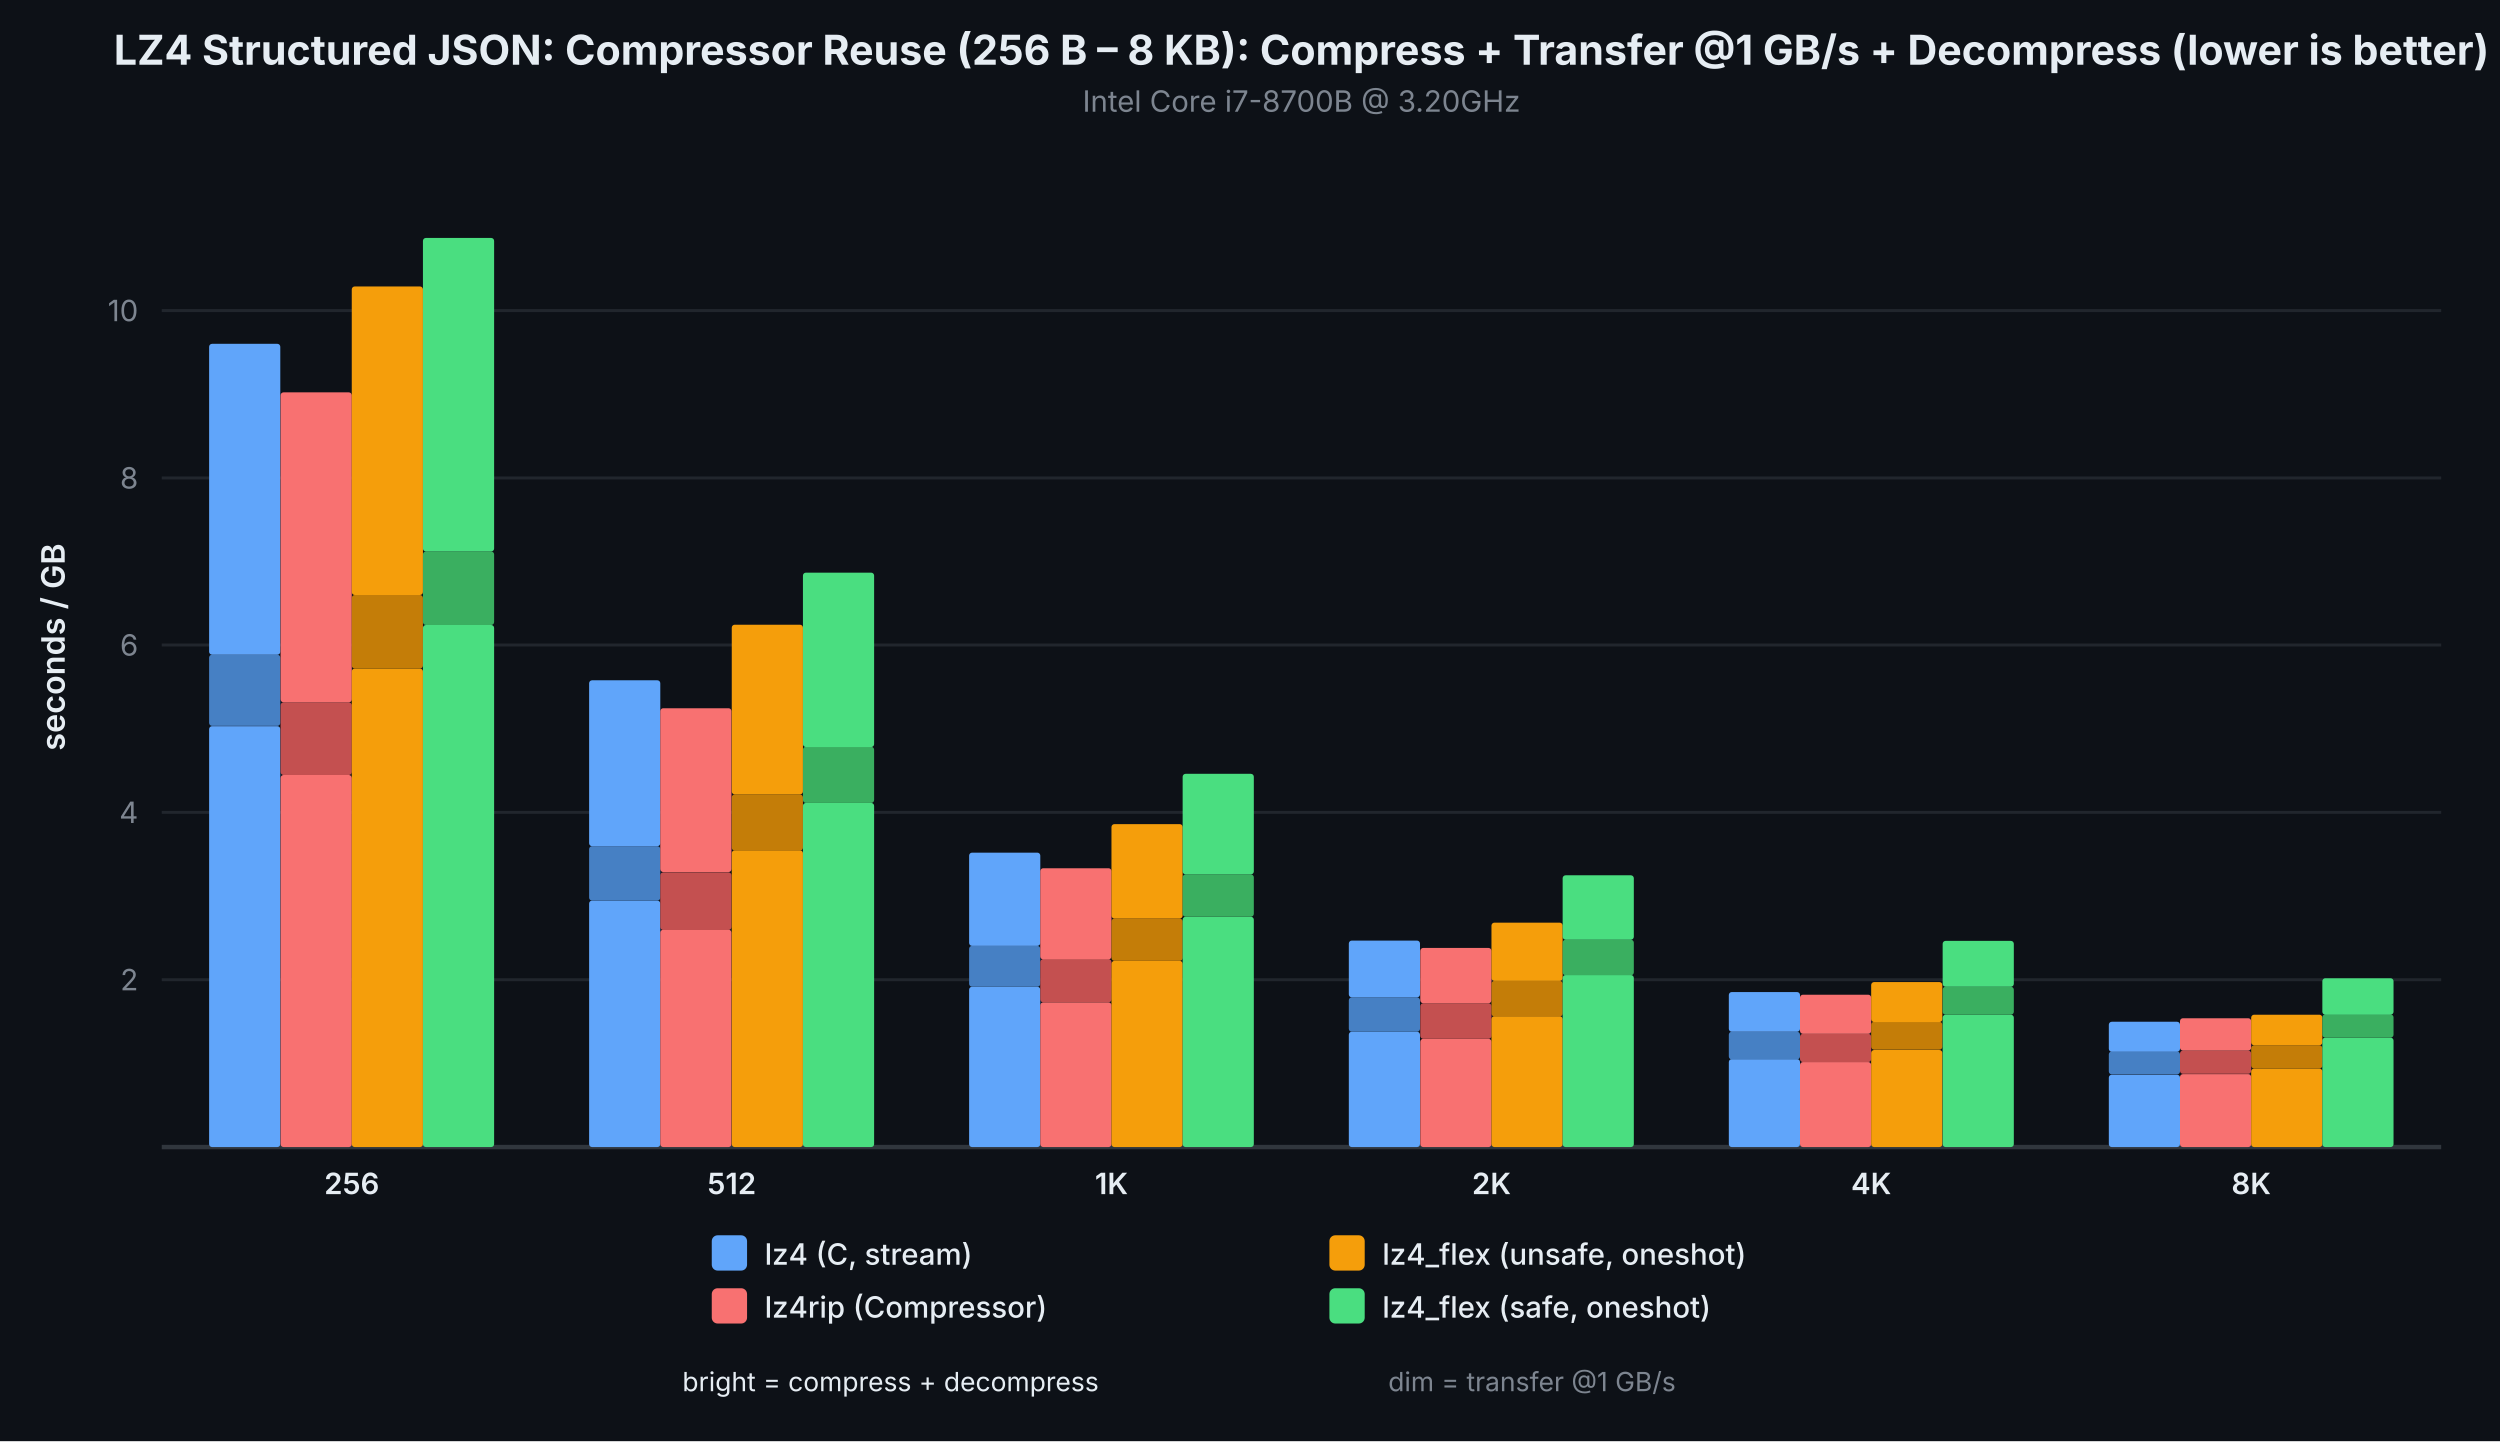
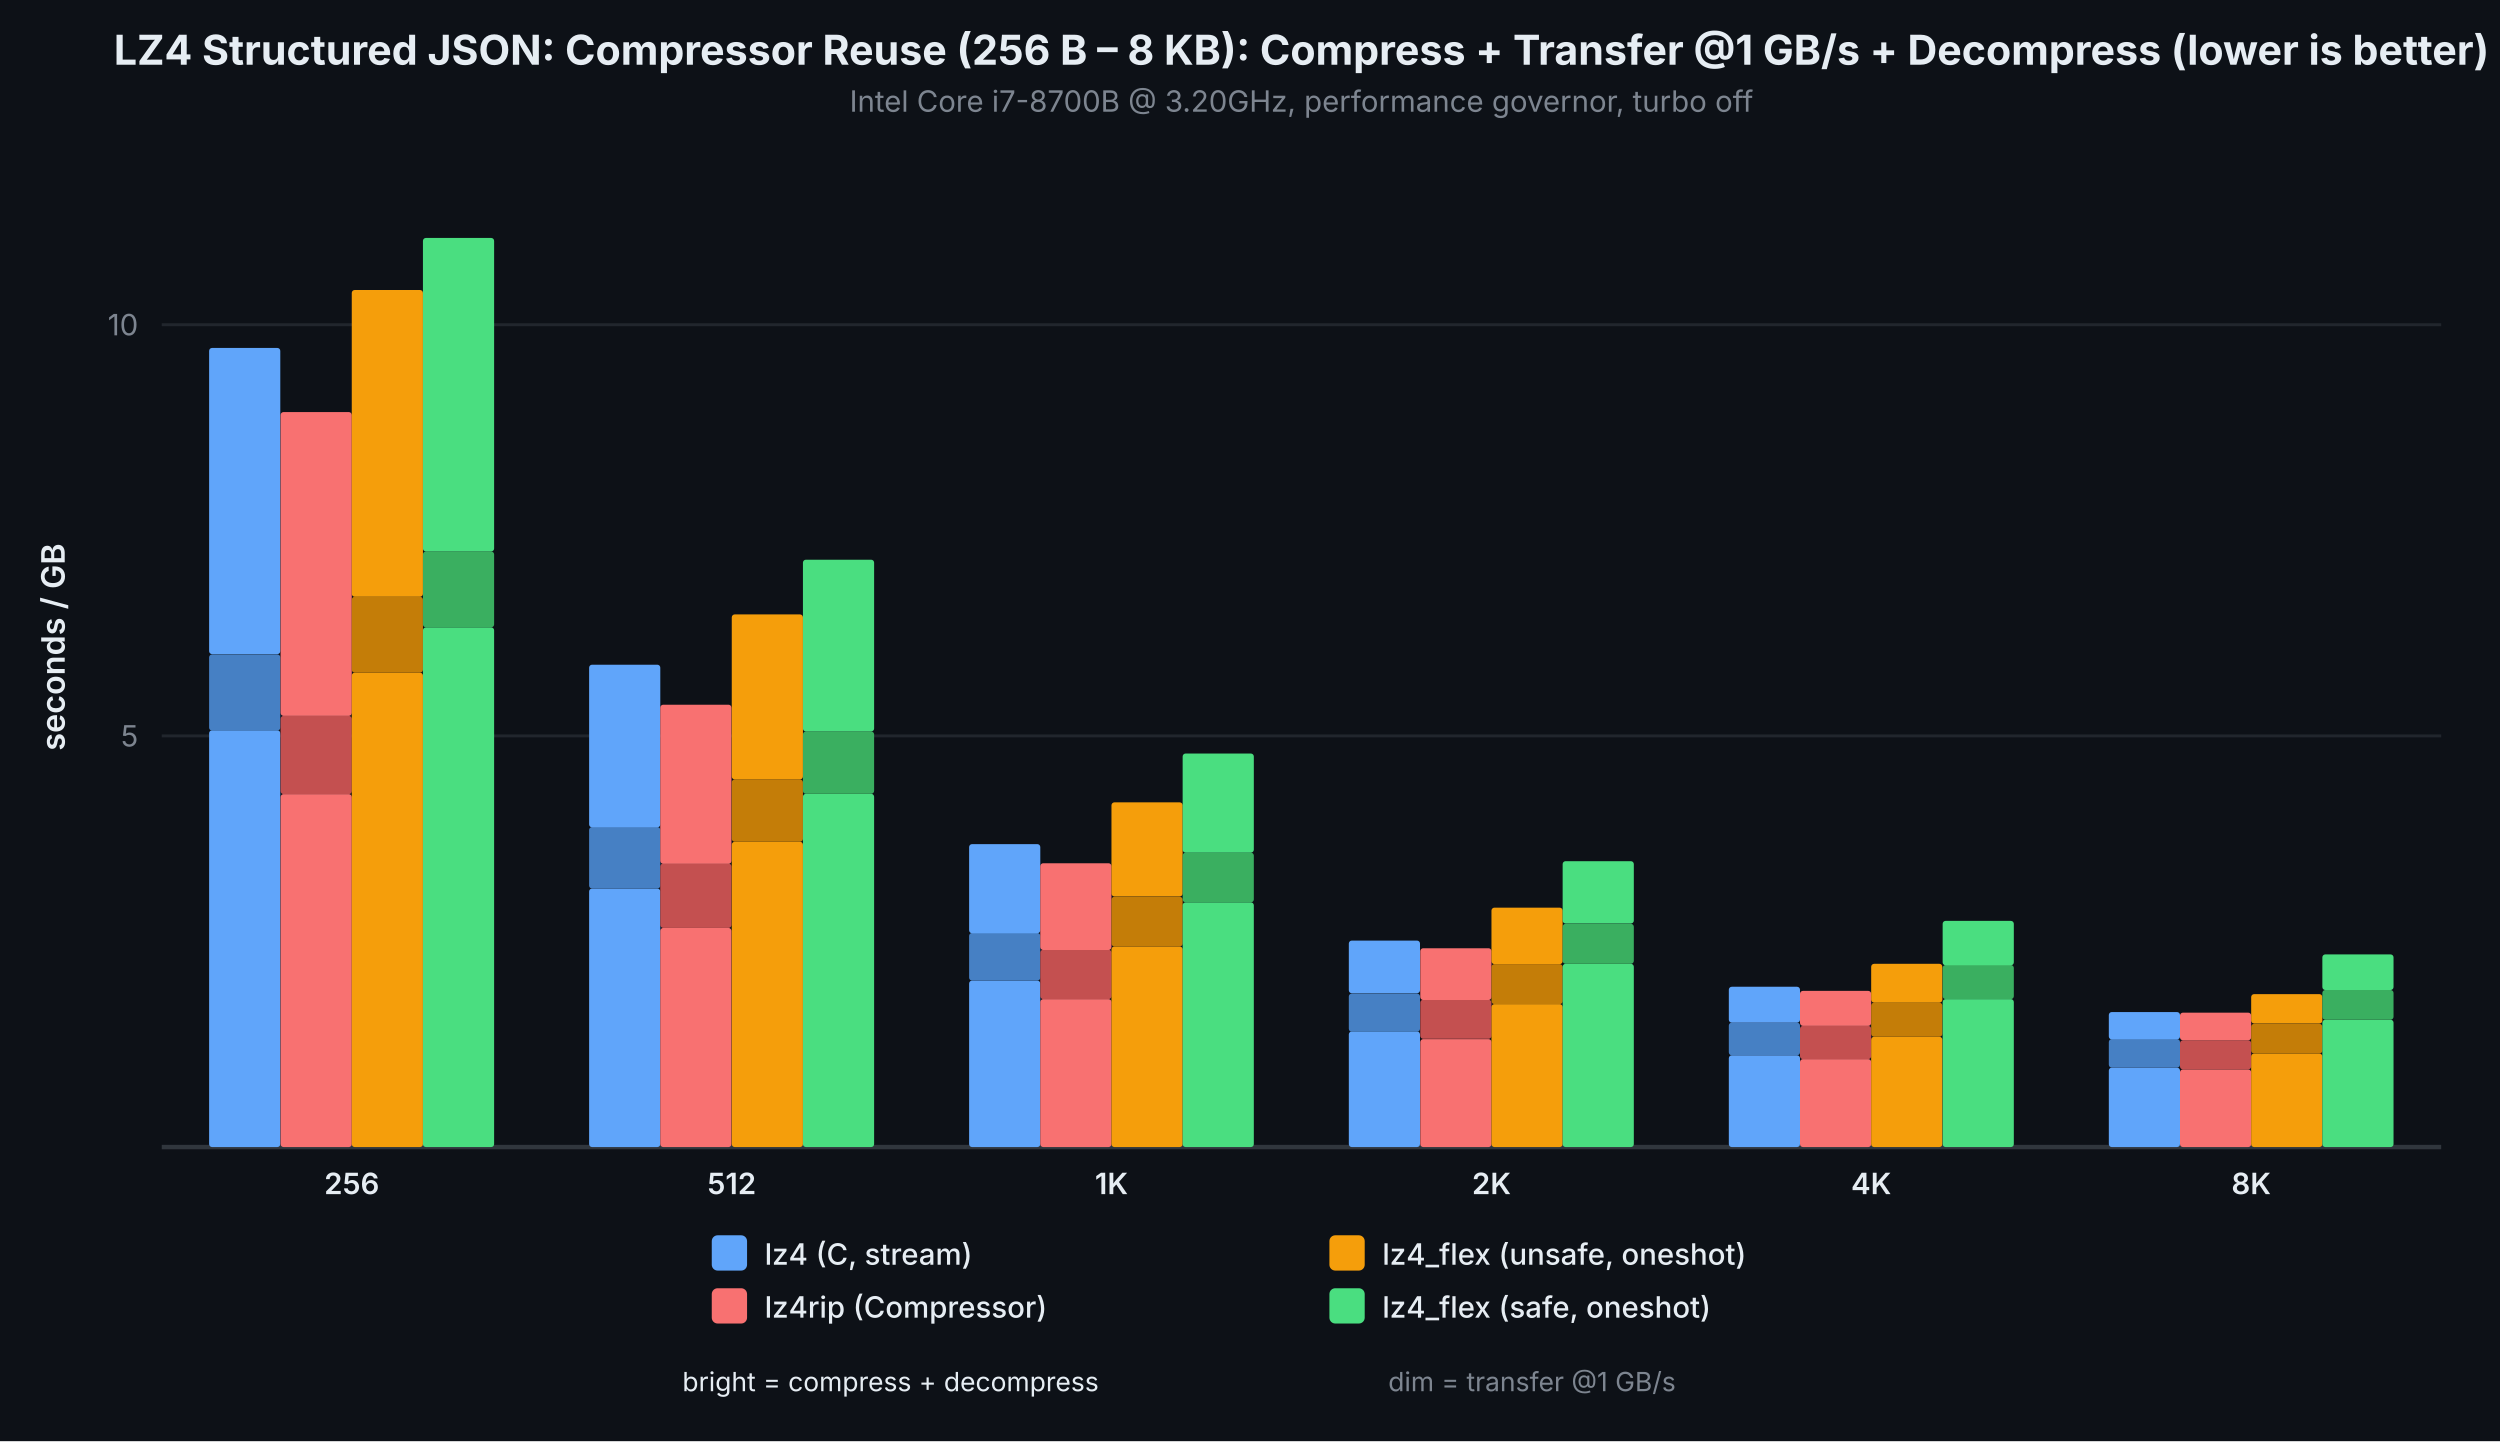
<svg xmlns="http://www.w3.org/2000/svg" viewBox="0 0 850 490" font-family="system-ui, -apple-system, sans-serif">
  <rect width="850" height="490" fill="#0d1117" />
  <text x="442.5" y="22" text-anchor="middle" fill="#e6edf3" font-size="14" font-weight="700">LZ4 Structured JSON: Compressor Reuse (256 B – 8 KB): Compress + Transfer @1 GB/s + Decompress (lower is better)</text>
-   <text x="442.5" y="38" text-anchor="middle" fill="#7d8590" font-size="10">Intel Core i7-8700B @ 3.20GHz</text>
-   <line x1="55" y1="333.1" x2="830" y2="333.1" stroke="#21262d" stroke-width="1" />
-   <text x="47" y="333.1" text-anchor="end" dominant-baseline="middle" fill="#7d8590" font-size="10">2</text>
-   <line x1="55" y1="276.2" x2="830" y2="276.2" stroke="#21262d" stroke-width="1" />
-   <text x="47" y="276.2" text-anchor="end" dominant-baseline="middle" fill="#7d8590" font-size="10">4</text>
-   <line x1="55" y1="219.3" x2="830" y2="219.3" stroke="#21262d" stroke-width="1" />
-   <text x="47" y="219.3" text-anchor="end" dominant-baseline="middle" fill="#7d8590" font-size="10">6</text>
-   <line x1="55" y1="162.5" x2="830" y2="162.5" stroke="#21262d" stroke-width="1" />
-   <text x="47" y="162.5" text-anchor="end" dominant-baseline="middle" fill="#7d8590" font-size="10">8</text>
-   <line x1="55" y1="105.6" x2="830" y2="105.6" stroke="#21262d" stroke-width="1" />
-   <text x="47" y="105.6" text-anchor="end" dominant-baseline="middle" fill="#7d8590" font-size="10">10</text>
+   <text x="442.5" y="38" text-anchor="middle" fill="#7d8590" font-size="10">Intel Core i7-8700B @ 3.20GHz, performance governor, turbo off</text>
+   <line x1="55" y1="250.2" x2="830" y2="250.2" stroke="#21262d" stroke-width="1" />
+   <text x="47" y="250.2" text-anchor="end" dominant-baseline="middle" fill="#7d8590" font-size="10">5</text>
+   <line x1="55" y1="110.4" x2="830" y2="110.4" stroke="#21262d" stroke-width="1" />
+   <text x="47" y="110.4" text-anchor="end" dominant-baseline="middle" fill="#7d8590" font-size="10">10</text>
  <line x1="55" y1="390" x2="830" y2="390" stroke="#30363d" stroke-width="1.5" />
  <text x="22" y="220.0" text-anchor="middle" fill="#e6edf3" font-size="11" font-weight="600" transform="rotate(-90,22,220.0)">seconds / GB</text>
-   <rect x="71.1" y="246.9" width="24.2" height="143.1" fill="#60a5fa" rx="1" />
-   <rect x="71.1" y="222.6" width="24.2" height="24.2" fill="#4680c4" rx="1" />
-   <rect x="71.1" y="116.9" width="24.2" height="105.7" fill="#60a5fa" rx="1" />
-   <rect x="95.4" y="263.5" width="24.2" height="126.5" fill="#f87171" rx="1" />
-   <rect x="95.4" y="238.8" width="24.2" height="24.7" fill="#c45050" rx="1" />
-   <rect x="95.4" y="133.4" width="24.2" height="105.4" fill="#f87171" rx="1" />
-   <rect x="119.6" y="227.3" width="24.2" height="162.7" fill="#f59e0b" rx="1" />
-   <rect x="119.6" y="202.3" width="24.2" height="25.0" fill="#c47d08" rx="1" />
-   <rect x="119.6" y="97.4" width="24.2" height="104.9" fill="#f59e0b" rx="1" />
-   <rect x="143.8" y="212.5" width="24.2" height="177.5" fill="#4ade80" rx="1" />
-   <rect x="143.8" y="187.5" width="24.2" height="25.0" fill="#3aaf60" rx="1" />
+   <rect x="71.1" y="248.3" width="24.2" height="141.7" fill="#60a5fa" rx="1" />
+   <rect x="71.1" y="222.5" width="24.2" height="25.9" fill="#4680c4" rx="1" />
+   <rect x="71.1" y="118.3" width="24.2" height="104.1" fill="#60a5fa" rx="1" />
+   <rect x="95.4" y="270.0" width="24.2" height="120.0" fill="#f87171" rx="1" />
+   <rect x="95.4" y="243.4" width="24.2" height="26.6" fill="#c45050" rx="1" />
+   <rect x="95.4" y="140.1" width="24.2" height="103.3" fill="#f87171" rx="1" />
+   <rect x="119.6" y="228.7" width="24.2" height="161.3" fill="#f59e0b" rx="1" />
+   <rect x="119.6" y="202.9" width="24.2" height="25.8" fill="#c47d08" rx="1" />
+   <rect x="119.6" y="98.6" width="24.2" height="104.3" fill="#f59e0b" rx="1" />
+   <rect x="143.8" y="213.3" width="24.2" height="176.7" fill="#4ade80" rx="1" />
+   <rect x="143.8" y="187.5" width="24.2" height="25.8" fill="#3aaf60" rx="1" />
  <rect x="143.8" y="80.9" width="24.2" height="106.6" fill="#4ade80" rx="1" />
  <text x="119.6" y="406" text-anchor="middle" fill="#e6edf3" font-size="10" font-weight="600">256</text>
-   <rect x="200.3" y="306.2" width="24.2" height="83.8" fill="#60a5fa" rx="1" />
-   <rect x="200.3" y="287.7" width="24.2" height="18.5" fill="#4680c4" rx="1" />
-   <rect x="200.3" y="231.3" width="24.2" height="56.4" fill="#60a5fa" rx="1" />
-   <rect x="224.5" y="316.1" width="24.2" height="73.9" fill="#f87171" rx="1" />
-   <rect x="224.5" y="296.6" width="24.2" height="19.6" fill="#c45050" rx="1" />
-   <rect x="224.5" y="240.8" width="24.2" height="55.7" fill="#f87171" rx="1" />
-   <rect x="248.8" y="289.1" width="24.2" height="100.9" fill="#f59e0b" rx="1" />
-   <rect x="248.8" y="270.1" width="24.2" height="19.1" fill="#c47d08" rx="1" />
-   <rect x="248.8" y="212.4" width="24.2" height="57.7" fill="#f59e0b" rx="1" />
-   <rect x="273.0" y="273.0" width="24.2" height="117.0" fill="#4ade80" rx="1" />
-   <rect x="273.0" y="253.9" width="24.2" height="19.1" fill="#3aaf60" rx="1" />
-   <rect x="273.0" y="194.7" width="24.2" height="59.3" fill="#4ade80" rx="1" />
+   <rect x="200.3" y="302.1" width="24.2" height="87.9" fill="#60a5fa" rx="1" />
+   <rect x="200.3" y="281.2" width="24.2" height="20.9" fill="#4680c4" rx="1" />
+   <rect x="200.3" y="226.0" width="24.2" height="55.3" fill="#60a5fa" rx="1" />
+   <rect x="224.5" y="315.5" width="24.2" height="74.5" fill="#f87171" rx="1" />
+   <rect x="224.5" y="293.6" width="24.2" height="21.9" fill="#c45050" rx="1" />
+   <rect x="224.5" y="239.6" width="24.2" height="54.1" fill="#f87171" rx="1" />
+   <rect x="248.8" y="286.2" width="24.2" height="103.8" fill="#f59e0b" rx="1" />
+   <rect x="248.8" y="265.0" width="24.2" height="21.2" fill="#c47d08" rx="1" />
+   <rect x="248.8" y="208.9" width="24.2" height="56.1" fill="#f59e0b" rx="1" />
+   <rect x="273.0" y="269.9" width="24.2" height="120.1" fill="#4ade80" rx="1" />
+   <rect x="273.0" y="248.7" width="24.2" height="21.2" fill="#3aaf60" rx="1" />
+   <rect x="273.0" y="190.3" width="24.2" height="58.4" fill="#4ade80" rx="1" />
  <text x="248.8" y="406" text-anchor="middle" fill="#e6edf3" font-size="10" font-weight="600">512</text>
-   <rect x="329.5" y="335.5" width="24.2" height="54.5" fill="#60a5fa" rx="1" />
-   <rect x="329.5" y="321.6" width="24.2" height="13.9" fill="#4680c4" rx="1" />
-   <rect x="329.5" y="289.9" width="24.2" height="31.7" fill="#60a5fa" rx="1" />
-   <rect x="353.7" y="340.8" width="24.2" height="49.2" fill="#f87171" rx="1" />
-   <rect x="353.7" y="326.1" width="24.2" height="14.7" fill="#c45050" rx="1" />
-   <rect x="353.7" y="295.2" width="24.2" height="31.0" fill="#f87171" rx="1" />
-   <rect x="377.9" y="326.7" width="24.2" height="63.3" fill="#f59e0b" rx="1" />
-   <rect x="377.9" y="312.3" width="24.2" height="14.4" fill="#c47d08" rx="1" />
-   <rect x="377.9" y="280.2" width="24.2" height="32.1" fill="#f59e0b" rx="1" />
-   <rect x="402.1" y="311.7" width="24.2" height="78.3" fill="#4ade80" rx="1" />
-   <rect x="402.1" y="297.3" width="24.2" height="14.4" fill="#3aaf60" rx="1" />
-   <rect x="402.1" y="263.1" width="24.2" height="34.2" fill="#4ade80" rx="1" />
+   <rect x="329.5" y="333.4" width="24.2" height="56.6" fill="#60a5fa" rx="1" />
+   <rect x="329.5" y="317.2" width="24.2" height="16.2" fill="#4680c4" rx="1" />
+   <rect x="329.5" y="287.0" width="24.2" height="30.3" fill="#60a5fa" rx="1" />
+   <rect x="353.7" y="339.7" width="24.2" height="50.3" fill="#f87171" rx="1" />
+   <rect x="353.7" y="322.9" width="24.2" height="16.8" fill="#c45050" rx="1" />
+   <rect x="353.7" y="293.5" width="24.2" height="29.5" fill="#f87171" rx="1" />
+   <rect x="377.9" y="321.8" width="24.2" height="68.2" fill="#f59e0b" rx="1" />
+   <rect x="377.9" y="304.9" width="24.2" height="16.9" fill="#c47d08" rx="1" />
+   <rect x="377.9" y="272.8" width="24.2" height="32.0" fill="#f59e0b" rx="1" />
+   <rect x="402.1" y="306.8" width="24.2" height="83.2" fill="#4ade80" rx="1" />
+   <rect x="402.1" y="289.9" width="24.2" height="16.9" fill="#3aaf60" rx="1" />
+   <rect x="402.1" y="256.2" width="24.2" height="33.7" fill="#4ade80" rx="1" />
  <text x="377.9" y="406" text-anchor="middle" fill="#e6edf3" font-size="10" font-weight="600">1K</text>
-   <rect x="458.6" y="350.8" width="24.2" height="39.2" fill="#60a5fa" rx="1" />
-   <rect x="458.6" y="339.1" width="24.2" height="11.7" fill="#4680c4" rx="1" />
-   <rect x="458.6" y="319.8" width="24.2" height="19.3" fill="#60a5fa" rx="1" />
-   <rect x="482.9" y="353.2" width="24.2" height="36.8" fill="#f87171" rx="1" />
-   <rect x="482.9" y="341.1" width="24.2" height="12.1" fill="#c45050" rx="1" />
-   <rect x="482.9" y="322.3" width="24.2" height="18.8" fill="#f87171" rx="1" />
-   <rect x="507.1" y="345.5" width="24.2" height="44.5" fill="#f59e0b" rx="1" />
-   <rect x="507.1" y="333.5" width="24.2" height="12.1" fill="#c47d08" rx="1" />
-   <rect x="507.1" y="313.7" width="24.2" height="19.8" fill="#f59e0b" rx="1" />
-   <rect x="531.3" y="331.5" width="24.2" height="58.5" fill="#4ade80" rx="1" />
-   <rect x="531.3" y="319.5" width="24.2" height="12.1" fill="#3aaf60" rx="1" />
-   <rect x="531.3" y="297.6" width="24.2" height="21.9" fill="#4ade80" rx="1" />
+   <rect x="458.6" y="350.7" width="24.2" height="39.3" fill="#60a5fa" rx="1" />
+   <rect x="458.6" y="337.8" width="24.2" height="13.0" fill="#4680c4" rx="1" />
+   <rect x="458.6" y="319.8" width="24.2" height="17.9" fill="#60a5fa" rx="1" />
+   <rect x="482.9" y="353.3" width="24.2" height="36.7" fill="#f87171" rx="1" />
+   <rect x="482.9" y="339.9" width="24.2" height="13.3" fill="#c45050" rx="1" />
+   <rect x="482.9" y="322.4" width="24.2" height="17.6" fill="#f87171" rx="1" />
+   <rect x="507.1" y="341.4" width="24.2" height="48.6" fill="#f59e0b" rx="1" />
+   <rect x="507.1" y="327.8" width="24.2" height="13.6" fill="#c47d08" rx="1" />
+   <rect x="507.1" y="308.6" width="24.2" height="19.2" fill="#f59e0b" rx="1" />
+   <rect x="531.3" y="327.7" width="24.2" height="62.3" fill="#4ade80" rx="1" />
+   <rect x="531.3" y="314.1" width="24.2" height="13.6" fill="#3aaf60" rx="1" />
+   <rect x="531.3" y="292.8" width="24.2" height="21.2" fill="#4ade80" rx="1" />
  <text x="507.1" y="406" text-anchor="middle" fill="#e6edf3" font-size="10" font-weight="600">2K</text>
-   <rect x="587.8" y="360.1" width="24.2" height="29.9" fill="#60a5fa" rx="1" />
-   <rect x="587.8" y="350.8" width="24.2" height="9.4" fill="#4680c4" rx="1" />
-   <rect x="587.8" y="337.3" width="24.2" height="13.5" fill="#60a5fa" rx="1" />
-   <rect x="612.0" y="361.1" width="24.2" height="28.9" fill="#f87171" rx="1" />
-   <rect x="612.0" y="351.5" width="24.2" height="9.6" fill="#c45050" rx="1" />
-   <rect x="612.0" y="338.2" width="24.2" height="13.3" fill="#f87171" rx="1" />
-   <rect x="636.2" y="357.0" width="24.2" height="33.0" fill="#f59e0b" rx="1" />
-   <rect x="636.2" y="347.4" width="24.2" height="9.5" fill="#c47d08" rx="1" />
-   <rect x="636.2" y="333.9" width="24.2" height="13.6" fill="#f59e0b" rx="1" />
-   <rect x="660.5" y="345.0" width="24.2" height="45.0" fill="#4ade80" rx="1" />
-   <rect x="660.5" y="335.5" width="24.2" height="9.5" fill="#3aaf60" rx="1" />
-   <rect x="660.5" y="319.9" width="24.2" height="15.6" fill="#4ade80" rx="1" />
+   <rect x="587.8" y="358.8" width="24.2" height="31.2" fill="#60a5fa" rx="1" />
+   <rect x="587.8" y="347.7" width="24.2" height="11.1" fill="#4680c4" rx="1" />
+   <rect x="587.8" y="335.5" width="24.2" height="12.2" fill="#60a5fa" rx="1" />
+   <rect x="612.0" y="360.1" width="24.2" height="29.9" fill="#f87171" rx="1" />
+   <rect x="612.0" y="348.8" width="24.2" height="11.3" fill="#c45050" rx="1" />
+   <rect x="612.0" y="336.9" width="24.2" height="11.9" fill="#f87171" rx="1" />
+   <rect x="636.2" y="352.5" width="24.2" height="37.5" fill="#f59e0b" rx="1" />
+   <rect x="636.2" y="340.9" width="24.2" height="11.6" fill="#c47d08" rx="1" />
+   <rect x="636.2" y="327.7" width="24.2" height="13.2" fill="#f59e0b" rx="1" />
+   <rect x="660.5" y="339.7" width="24.2" height="50.3" fill="#4ade80" rx="1" />
+   <rect x="660.5" y="328.1" width="24.2" height="11.6" fill="#3aaf60" rx="1" />
+   <rect x="660.5" y="313.1" width="24.2" height="15.1" fill="#4ade80" rx="1" />
  <text x="636.2" y="406" text-anchor="middle" fill="#e6edf3" font-size="10" font-weight="600">4K</text>
-   <rect x="717.0" y="365.4" width="24.2" height="24.6" fill="#60a5fa" rx="1" />
-   <rect x="717.0" y="357.5" width="24.2" height="7.8" fill="#4680c4" rx="1" />
-   <rect x="717.0" y="347.4" width="24.2" height="10.2" fill="#60a5fa" rx="1" />
-   <rect x="741.2" y="365.2" width="24.2" height="24.8" fill="#f87171" rx="1" />
-   <rect x="741.2" y="357.2" width="24.2" height="7.9" fill="#c45050" rx="1" />
-   <rect x="741.2" y="346.2" width="24.2" height="11.0" fill="#f87171" rx="1" />
-   <rect x="765.4" y="363.3" width="24.2" height="26.7" fill="#f59e0b" rx="1" />
-   <rect x="765.4" y="355.4" width="24.2" height="7.9" fill="#c47d08" rx="1" />
-   <rect x="765.4" y="345.0" width="24.2" height="10.4" fill="#f59e0b" rx="1" />
-   <rect x="789.6" y="352.8" width="24.2" height="37.2" fill="#4ade80" rx="1" />
-   <rect x="789.6" y="344.9" width="24.2" height="7.9" fill="#3aaf60" rx="1" />
-   <rect x="789.6" y="332.6" width="24.2" height="12.4" fill="#4ade80" rx="1" />
+   <rect x="717.0" y="363.0" width="24.2" height="27.0" fill="#60a5fa" rx="1" />
+   <rect x="717.0" y="353.3" width="24.2" height="9.7" fill="#4680c4" rx="1" />
+   <rect x="717.0" y="344.1" width="24.2" height="9.3" fill="#60a5fa" rx="1" />
+   <rect x="741.2" y="363.6" width="24.2" height="26.4" fill="#f87171" rx="1" />
+   <rect x="741.2" y="353.7" width="24.2" height="9.9" fill="#c45050" rx="1" />
+   <rect x="741.2" y="344.3" width="24.2" height="9.4" fill="#f87171" rx="1" />
+   <rect x="765.4" y="358.2" width="24.2" height="31.8" fill="#f59e0b" rx="1" />
+   <rect x="765.4" y="348.1" width="24.2" height="10.1" fill="#c47d08" rx="1" />
+   <rect x="765.4" y="338.0" width="24.2" height="10.0" fill="#f59e0b" rx="1" />
+   <rect x="789.6" y="346.7" width="24.2" height="43.3" fill="#4ade80" rx="1" />
+   <rect x="789.6" y="336.6" width="24.2" height="10.1" fill="#3aaf60" rx="1" />
+   <rect x="789.6" y="324.5" width="24.2" height="12.1" fill="#4ade80" rx="1" />
  <text x="765.4" y="406" text-anchor="middle" fill="#e6edf3" font-size="10" font-weight="600">8K</text>
  <rect x="242" y="420" width="12" height="12" fill="#60a5fa" rx="2" />
  <text x="260" y="430" fill="#e6edf3" font-size="10" font-weight="500">lz4 (C, stream)</text>
  <rect x="242" y="438" width="12" height="12" fill="#f87171" rx="2" />
  <text x="260" y="448" fill="#e6edf3" font-size="10" font-weight="500">lz4rip (Compressor)</text>
  <rect x="452" y="420" width="12" height="12" fill="#f59e0b" rx="2" />
  <text x="470" y="430" fill="#e6edf3" font-size="10" font-weight="500">lz4_flex (unsafe, oneshot)</text>
  <rect x="452" y="438" width="12" height="12" fill="#4ade80" rx="2" />
  <text x="470" y="448" fill="#e6edf3" font-size="10" font-weight="500">lz4_flex (safe, oneshot)</text>
  <text x="232" y="473" fill="#e6edf3" font-size="9">bright = compress + decompress</text>
  <text x="472" y="473" fill="#7d8590" font-size="9">dim = transfer @1 GB/s</text>
</svg>
